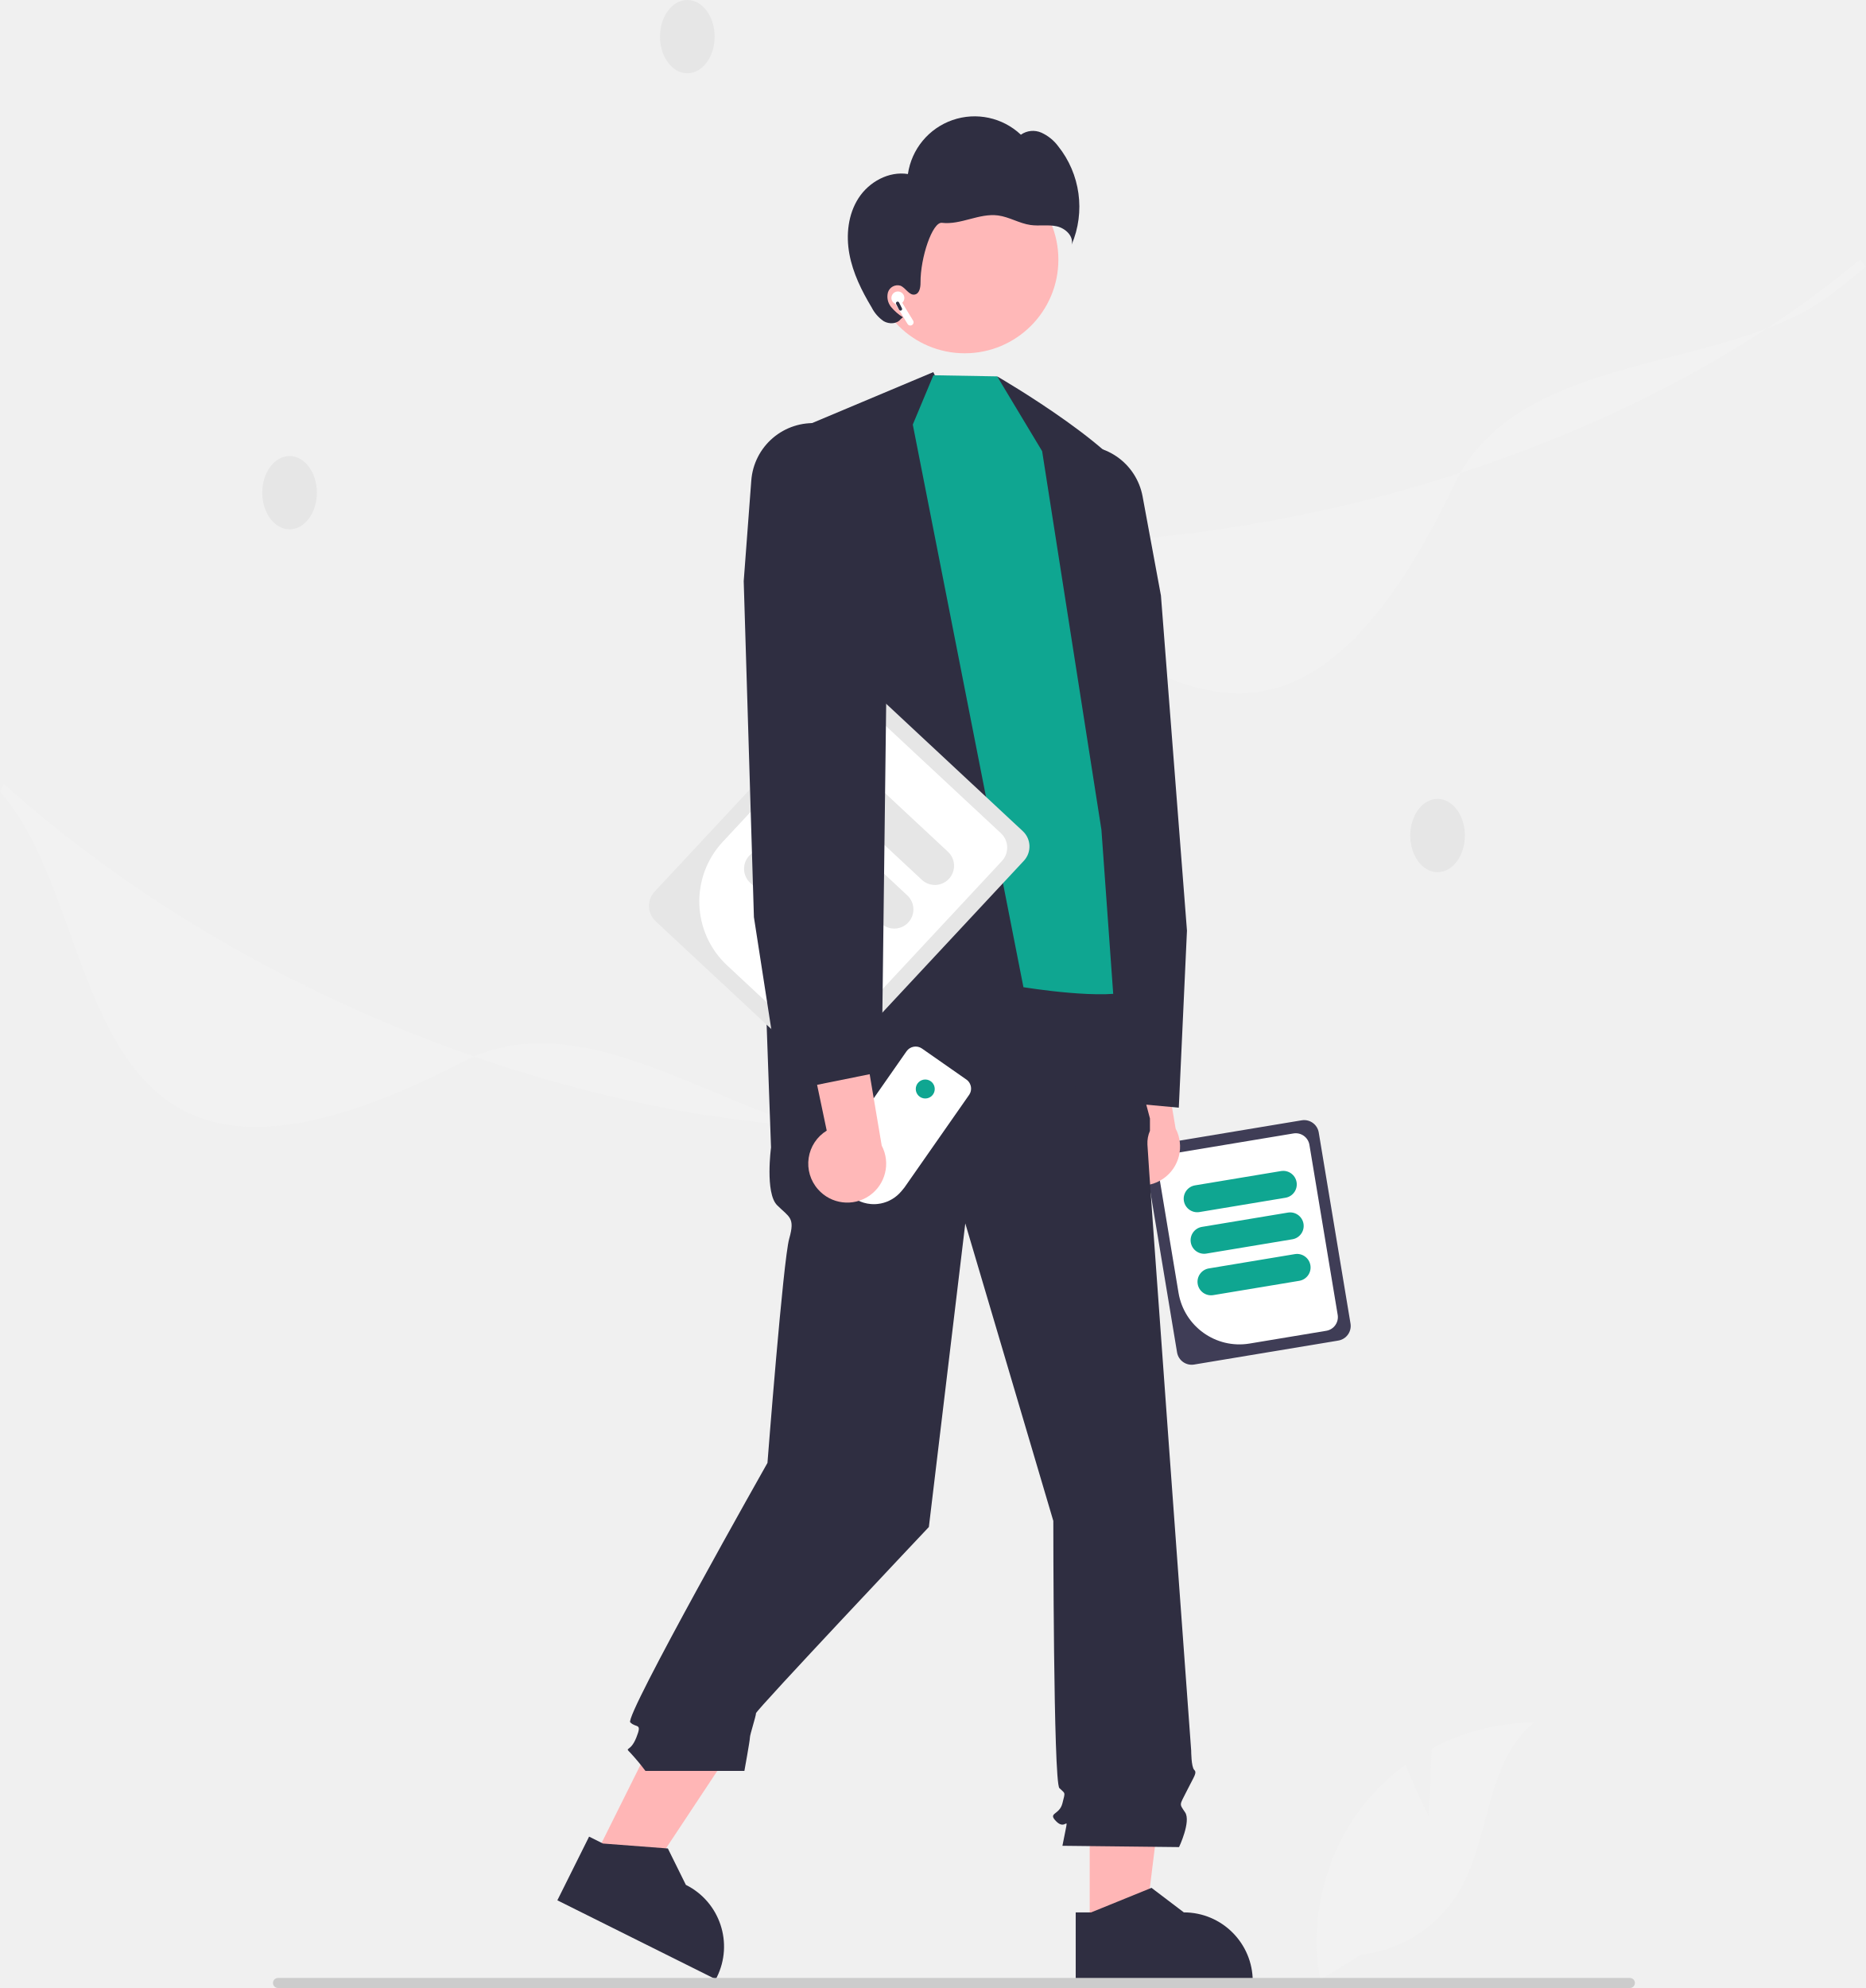
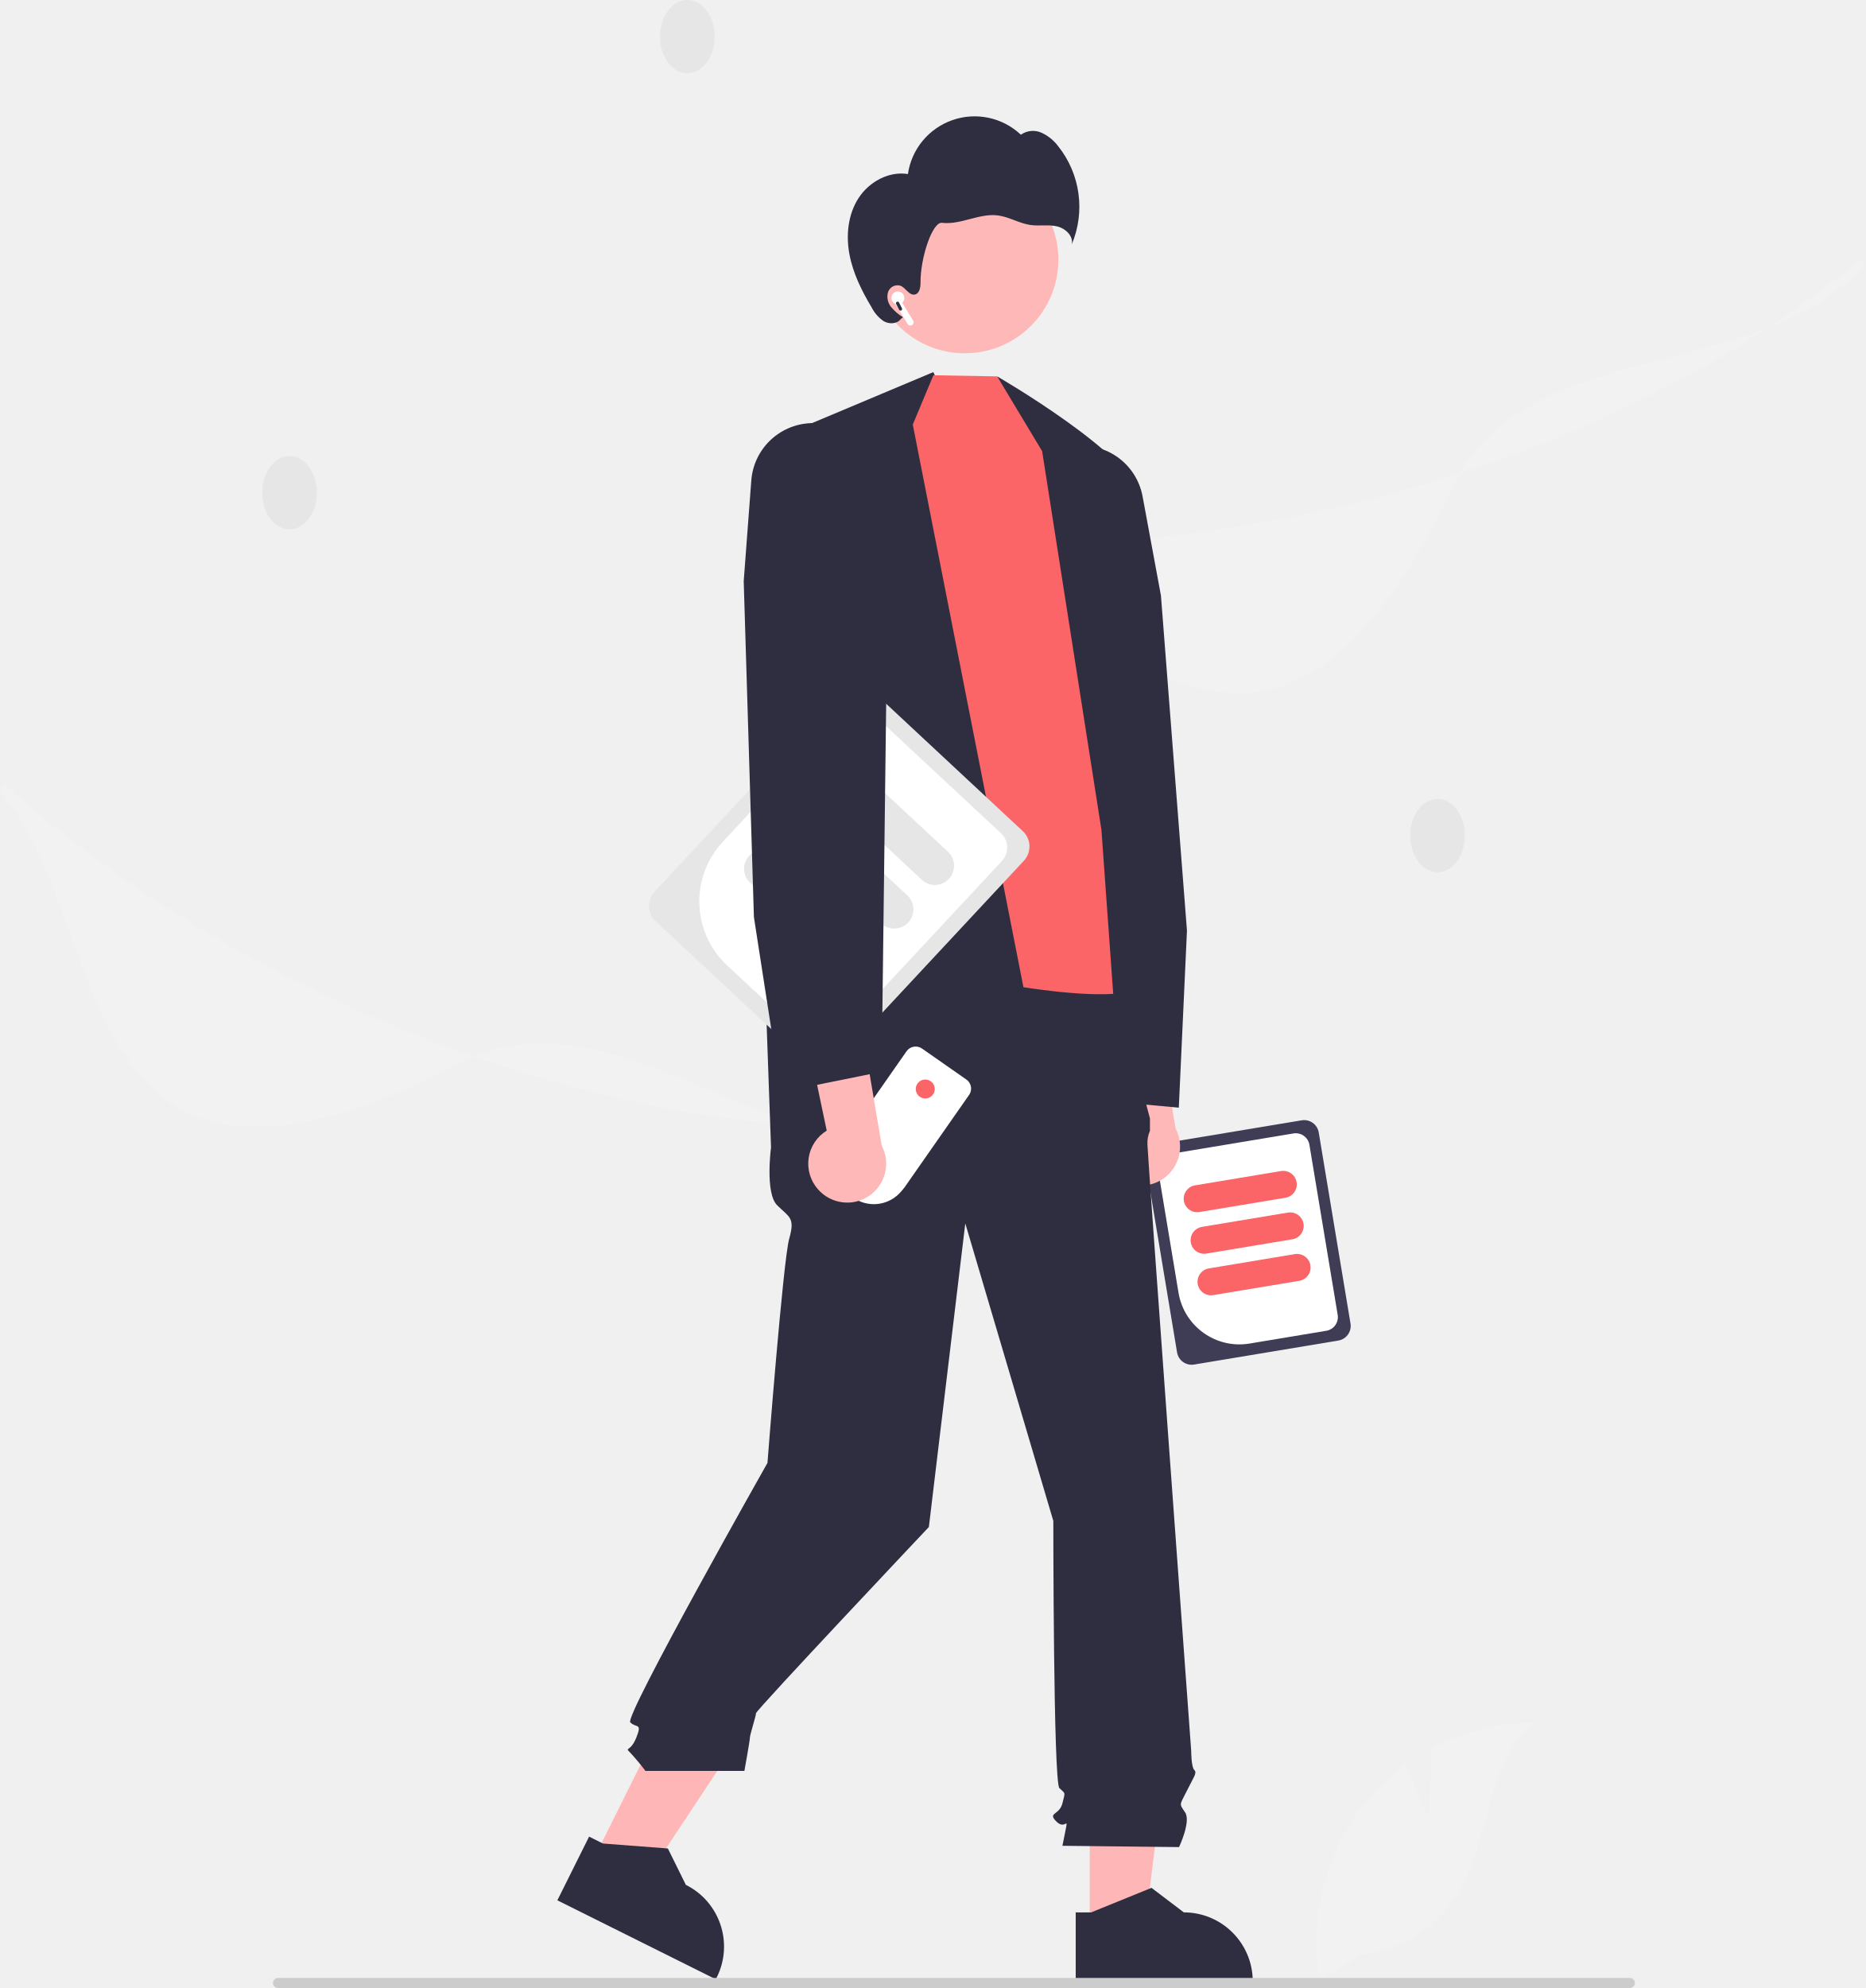
<svg xmlns="http://www.w3.org/2000/svg" data-name="Layer 1" width="577.009" height="614.651" viewBox="0 0 577.009 614.651">
  <path d="M582.477,494.539c-40.413,0-86.857-44.846-127.949-23.539-124.415,64.514-107.289-43.44-143.032-83.589l1.173-2.354c39.439,35.363,88.679,64.135,142.399,83.205,48.546,17.235,97.455,25.22,141.423,23.113l.076,2.829Q589.602,494.541,582.477,494.539Z" transform="translate(-311.4957 -142.6747)" fill="#f2f2f2" />
  <path d="M877.474,233.885c-32.216,24.4-96.316,16.691-116.208,58.487-60.228,126.545-111.754,30.148-164.488,19.724l-.486-2.585c52.79,4.378,109.414-2.415,163.751-19.648,49.104-15.571,92.915-38.736,126.692-66.962l1.769,2.209Q883.155,229.584,877.474,233.885Z" transform="translate(-311.4957 -142.6747)" fill="#f2f2f2" />
  <ellipse cx="89.545" cy="152.327" rx="8.447" ry="11.327" fill="#e6e6e6" />
  <ellipse cx="444.545" cy="258.327" rx="8.447" ry="11.327" fill="#e6e6e6" />
  <ellipse cx="212.545" cy="11.327" rx="8.447" ry="11.327" fill="#e6e6e6" />
  <path d="M675.485,560.806l-9.823-59.076a4.577,4.577,0,0,1,3.76-5.26l44.615-7.419a4.577,4.577,0,0,1,5.26,3.76l9.824,59.076a4.577,4.577,0,0,1-3.76,5.26l-44.615,7.419A4.577,4.577,0,0,1,675.485,560.806Z" transform="translate(-311.4957 -142.6747)" fill="#3f3d56" />
  <path d="M675.94,542.393l-6.315-37.979a4.286,4.286,0,0,1,3.521-4.926l38.343-6.376a4.287,4.287,0,0,1,4.926,3.521l8.742,52.569a4.287,4.287,0,0,1-3.522,4.926l-23.753,3.95A19.094,19.094,0,0,1,675.94,542.393Z" transform="translate(-311.4957 -142.6747)" fill="#fff" />
-   <path d="M677.595,513.979a4.189,4.189,0,0,1,3.441-4.814l26.598-4.423a4.184,4.184,0,1,1,1.373,8.255l-26.598,4.423A4.189,4.189,0,0,1,677.595,513.979Z" transform="translate(-311.4957 -142.6747)" fill="#0FA691" />
-   <path d="M679.73,526.819a4.189,4.189,0,0,1,3.441-4.814l26.598-4.423a4.184,4.184,0,1,1,1.373,8.255l-26.598,4.423A4.189,4.189,0,0,1,679.73,526.819Z" transform="translate(-311.4957 -142.6747)" fill="#0FA691" />
-   <path d="M681.865,539.66a4.189,4.189,0,0,1,3.441-4.814l26.598-4.423a4.184,4.184,0,1,1,1.373,8.255l-26.598,4.423A4.189,4.189,0,0,1,681.865,539.66Z" transform="translate(-311.4957 -142.6747)" fill="#0FA691" />
+   <path d="M677.595,513.979a4.189,4.189,0,0,1,3.441-4.814l26.598-4.423a4.184,4.184,0,1,1,1.373,8.255l-26.598,4.423A4.189,4.189,0,0,1,677.595,513.979Z" transform="translate(-311.4957 -142.6747)" fill="#FB6567" />
+   <path d="M679.73,526.819a4.189,4.189,0,0,1,3.441-4.814l26.598-4.423a4.184,4.184,0,1,1,1.373,8.255l-26.598,4.423A4.189,4.189,0,0,1,679.73,526.819Z" transform="translate(-311.4957 -142.6747)" fill="#FB6567" />
+   <path d="M681.865,539.66a4.189,4.189,0,0,1,3.441-4.814l26.598-4.423a4.184,4.184,0,1,1,1.373,8.255l-26.598,4.423A4.189,4.189,0,0,1,681.865,539.66Z" transform="translate(-311.4957 -142.6747)" fill="#FB6567" />
  <path d="M655.34,505.125a11.967,11.967,0,0,1,2.691-18.151L642.469,412.873l20.626,7.93,11.941,70.792a12.031,12.031,0,0,1-19.696,13.529Z" transform="translate(-311.4957 -142.6747)" fill="#ffb8b8" />
  <polygon points="336.978 596.816 353.955 596.815 362.032 531.329 336.975 531.33 336.978 596.816" fill="#ffb6b6" />
  <path d="M644.143,733.947l4.779-0,18.657-7.587,10,7.586h.001a21.309,21.309,0,0,1,21.308,21.307v.692l-54.743.002Z" transform="translate(-311.4957 -142.6747)" fill="#2f2e41" />
  <polygon points="183.573 574.742 198.768 582.315 235.209 527.31 212.783 516.133 183.573 574.742" fill="#ffb6b6" />
  <path d="M493.665,710.524l4.277,2.132,20.082,1.532L523.59,725.438l.001.001a21.309,21.309,0,0,1,9.565,28.575l-.309.62L483.852,730.215Z" transform="translate(-311.4957 -142.6747)" fill="#2f2e41" />
  <path d="M655.995,442.078l-107.949,2.816,1.877,52.567s-1.877,14.08,1.877,17.835,5.632,3.755,3.755,10.326-6.731,69.353-6.731,69.353-44.305,78.339-42.428,80.217,3.755,0,1.877,4.693-3.755,2.816-1.877,4.693a69.136,69.136,0,0,1,4.693,5.632h30.598s1.711-9.387,1.711-10.326,1.877-6.571,1.877-7.51,53.459-57.578,53.459-57.578l11.264-93.869,27.222,91.991s0,80.727,1.877,82.605,1.877.939.939,4.693-4.693,2.816-1.877,5.632,3.755-1.877,2.816,2.816l-.939,4.693,36.064.403s3.755-7.912,1.877-10.728-1.765-2.047.526-6.656,3.229-5.547,2.29-6.486-.939-5.931-.939-5.931S666.321,499.338,666.321,496.522a9.363,9.363,0,0,1,.78-4.223v-3.822L663.505,474.932Z" transform="translate(-311.4957 -142.6747)" fill="#2f2e41" />
  <path d="M753.306,704.211l.931-20.943a67.64,67.64,0,0,1,31.55-7.986c-15.153,12.389-13.259,36.269-23.532,52.929A40.686,40.686,0,0,1,732.42,747.012l-12.68,7.764a68.176,68.176,0,0,1,14.37-55.246A65.855,65.855,0,0,1,746.212,688.284C749.249,696.292,753.306,704.211,753.306,704.211Z" transform="translate(-311.4957 -142.6747)" fill="#f2f2f2" />
  <polygon points="288.604 115.052 342.675 224.404 332.096 357.116 263.002 350.803 250.612 131.022 288.604 115.052" fill="#2f2e41" />
  <path d="M676.025,485.14l-31.596-2.888-.049-.401L623.177,306.291l4.745-13.156a19.265,19.265,0,0,1,14.414-12.327V280.808a19.181,19.181,0,0,1,22.488,15.343l5.674,30.649,8.05,103.603Z" transform="translate(-311.4957 -142.6747)" fill="#2f2e41" />
-   <path d="M593.763,273.943l6.372-15.246,19.722.346,20.565,29.09,21.585,90.773s7.753,66.31,0,69.81-34.029-.822-34.029-.822Z" transform="translate(-311.4957 -142.6747)" fill="#0FA691" />
+   <path d="M593.763,273.943l6.372-15.246,19.722.346,20.565,29.09,21.585,90.773s7.753,66.31,0,69.81-34.029-.822-34.029-.822Z" transform="translate(-311.4957 -142.6747)" fill="#FB6567" />
  <path d="M619.857,259.044s42.483,24.558,44.145,37.377,7.225,169.719,7.225,169.719l-15.023-9.708-4.106-57.184L633.762,282.169Z" transform="translate(-311.4957 -142.6747)" fill="#2f2e41" />
  <circle cx="298.333" cy="80.273" r="28.954" fill="#ffb8b8" />
  <path d="M576.987,203.923c3.251-5.03,9.352-8.382,15.267-7.44a20.848,20.848,0,0,1,34.932-12.16,6.483,6.483,0,0,1,6.34-.634,13.367,13.367,0,0,1,5.151,4.134,30.001,30.001,0,0,1,4.198,30.52c.723-2.628-1.911-5.1-4.571-5.69-2.661-.59-5.452-.032-8.15-.416-3.458-.492-6.567-2.498-10.031-2.95-2.911-.379-5.838.367-8.677,1.115-2.839.748-5.759,1.511-8.674,1.165-2.915-.346-6.67,10.702-6.62,18.483.01,1.475-.294,3.368-1.735,3.681-1.775.385-2.803-2.064-4.492-2.732a3.125,3.125,0,0,0-3.833,2.038,5.095,5.095,0,0,0,.973,4.563,15.056,15.056,0,0,0,3.65,3.166l-.696.579c-1.157,1.529-3.558,1.595-5.226.649a11.278,11.278,0,0,1-3.752-4.272c-3.086-5.133-5.793-10.601-6.882-16.49S573.736,208.953,576.987,203.923Z" transform="translate(-311.4957 -142.6747)" fill="#2f2e41" />
  <path d="M513.921,418.352l57.845-62.06a6.484,6.484,0,0,1,9.154-.322l46.869,43.686a6.484,6.484,0,0,1,.322,9.154l-57.845,62.06a6.484,6.484,0,0,1-9.154.322l-46.869-43.686A6.484,6.484,0,0,1,513.921,418.352Z" transform="translate(-311.4957 -142.6747)" fill="#e6e6e6" />
  <path d="M534.988,402.958l37.188-39.898a6.072,6.072,0,0,1,8.573-.301l40.28,37.545a6.073,6.073,0,0,1,.302,8.573l-51.475,55.225a6.073,6.073,0,0,1-8.573.301l-24.953-23.258A27.049,27.049,0,0,1,534.988,402.958Z" transform="translate(-311.4957 -142.6747)" fill="#fff" />
  <path d="M568.322,380.271a5.934,5.934,0,0,1,8.377-.294l27.942,26.045a5.927,5.927,0,0,1-8.083,8.672l-27.942-26.045A5.934,5.934,0,0,1,568.322,380.271Z" transform="translate(-311.4957 -142.6747)" fill="#e6e6e6" />
  <path d="M555.749,393.761a5.934,5.934,0,0,1,8.377-.294l27.942,26.045a5.927,5.927,0,1,1-8.083,8.672L556.043,402.138A5.934,5.934,0,0,1,555.749,393.761Z" transform="translate(-311.4957 -142.6747)" fill="#e6e6e6" />
  <path d="M543.176,407.25a5.934,5.934,0,0,1,8.377-.294L579.495,433a5.927,5.927,0,0,1-8.083,8.672L543.47,415.627A5.934,5.934,0,0,1,543.176,407.25Z" transform="translate(-311.4957 -142.6747)" fill="#e6e6e6" />
  <path d="M611.162,481.22l-19.999,28.636-.932,1.123a11.106,11.106,0,0,1-6.34,3.785q-.528.106-1.06.159a10.832,10.832,0,0,1-1.318.054c-.252-.004-.504-.018-.755-.04a11.078,11.078,0,0,1-4.177-1.217l-8.532-5.959a3.423,3.423,0,0,1-1.364-1.981,3.474,3.474,0,0,1-.083-1.217,3.42,3.42,0,0,1,.598-1.587l24.625-35.261a3.441,3.441,0,0,1,4.786-.85l13.703,9.57c.032.023.064.046.096.069.02.015.041.031.06.047.028.02.054.042.08.064.034.027.066.055.097.083.029.026.057.053.086.08l.017.016c.036.035.071.07.105.106.034.036.068.073.1.11.023.027.046.055.069.082l.002.003c.066.082.128.168.186.257.019.027.036.055.053.083l.008.012c.014.023.028.045.04.068.04.067.077.137.112.208a3.533,3.533,0,0,1,.153.36c.015.039.027.079.039.119.011.032.021.065.03.099l.003.007.004.013c.009.029.017.058.024.086.014.055.027.111.038.167.003.015.007.03.009.046.003.015.005.031.008.047.003.015.005.031.008.045l.004.024c.007.046.012.091.017.136.006.057.011.114.014.171.003.047.005.094.006.14.001.043.001.084 0.0.127a.29.29,0,0,1-.001.032c-0.0.044-.003.087-.005.13-.007.109-.019.218-.036.325-.007.04-.014.079-.022.119-.009.048-.02.096-.031.143-.004.018-.009.036-.013.053-.007.026-.014.052-.021.078-.008.029-.017.058-.026.086l-.022.068c-.014.041-.028.08-.043.12-.009.024-.018.047-.028.071a3.435,3.435,0,0,1-.247.493c-.012.019-.024.038-.036.058C611.221,481.134,611.192,481.177,611.162,481.22Z" transform="translate(-311.4957 -142.6747)" fill="#fff" />
-   <circle cx="286.123" cy="336.698" r="2.936" fill="#0FA691" />
+   <circle cx="286.123" cy="336.698" r="2.936" fill="#FB6567" />
  <path d="M564.455,510.394a11.967,11.967,0,0,1,2.691-18.151l-15.562-74.101,20.626,7.93,11.941,70.792A12.031,12.031,0,0,1,564.455,510.394Z" transform="translate(-311.4957 -142.6747)" fill="#ffb8b8" />
  <path d="M553.028,480.325l-8.395-54.087-3.154-103.876,2.344-31.134a19.18,19.18,0,0,1,20.706-17.673,19.266,19.266,0,0,1,15.657,10.704l6.133,12.569-2.19,177.226Z" transform="translate(-311.4957 -142.6747)" fill="#2f2e41" />
  <path d="M817.065,755.772a1.549,1.549,0,0,1-1.553,1.553H397.462a1.553,1.553,0,0,1,0-3.106H815.512A1.549,1.549,0,0,1,817.065,755.772Z" transform="translate(-311.4957 -142.6747)" fill="#ccc" />
  <path d="M587.156,234.683a2,2,0,1,1,3.34,1.593l3.361,5.524a1,1,0,0,1-1.709,1.04l-3.78-6.211A1.995,1.995,0,0,1,587.156,234.683Z" transform="translate(-311.4957 -142.6747)" fill="#fff" />
  <rect x="589.01" y="235.82" width="1" height="3" rx="0.5" transform="translate(911.2402 41.08244) rotate(153.2366)" fill="#2f2e41" />
</svg>
